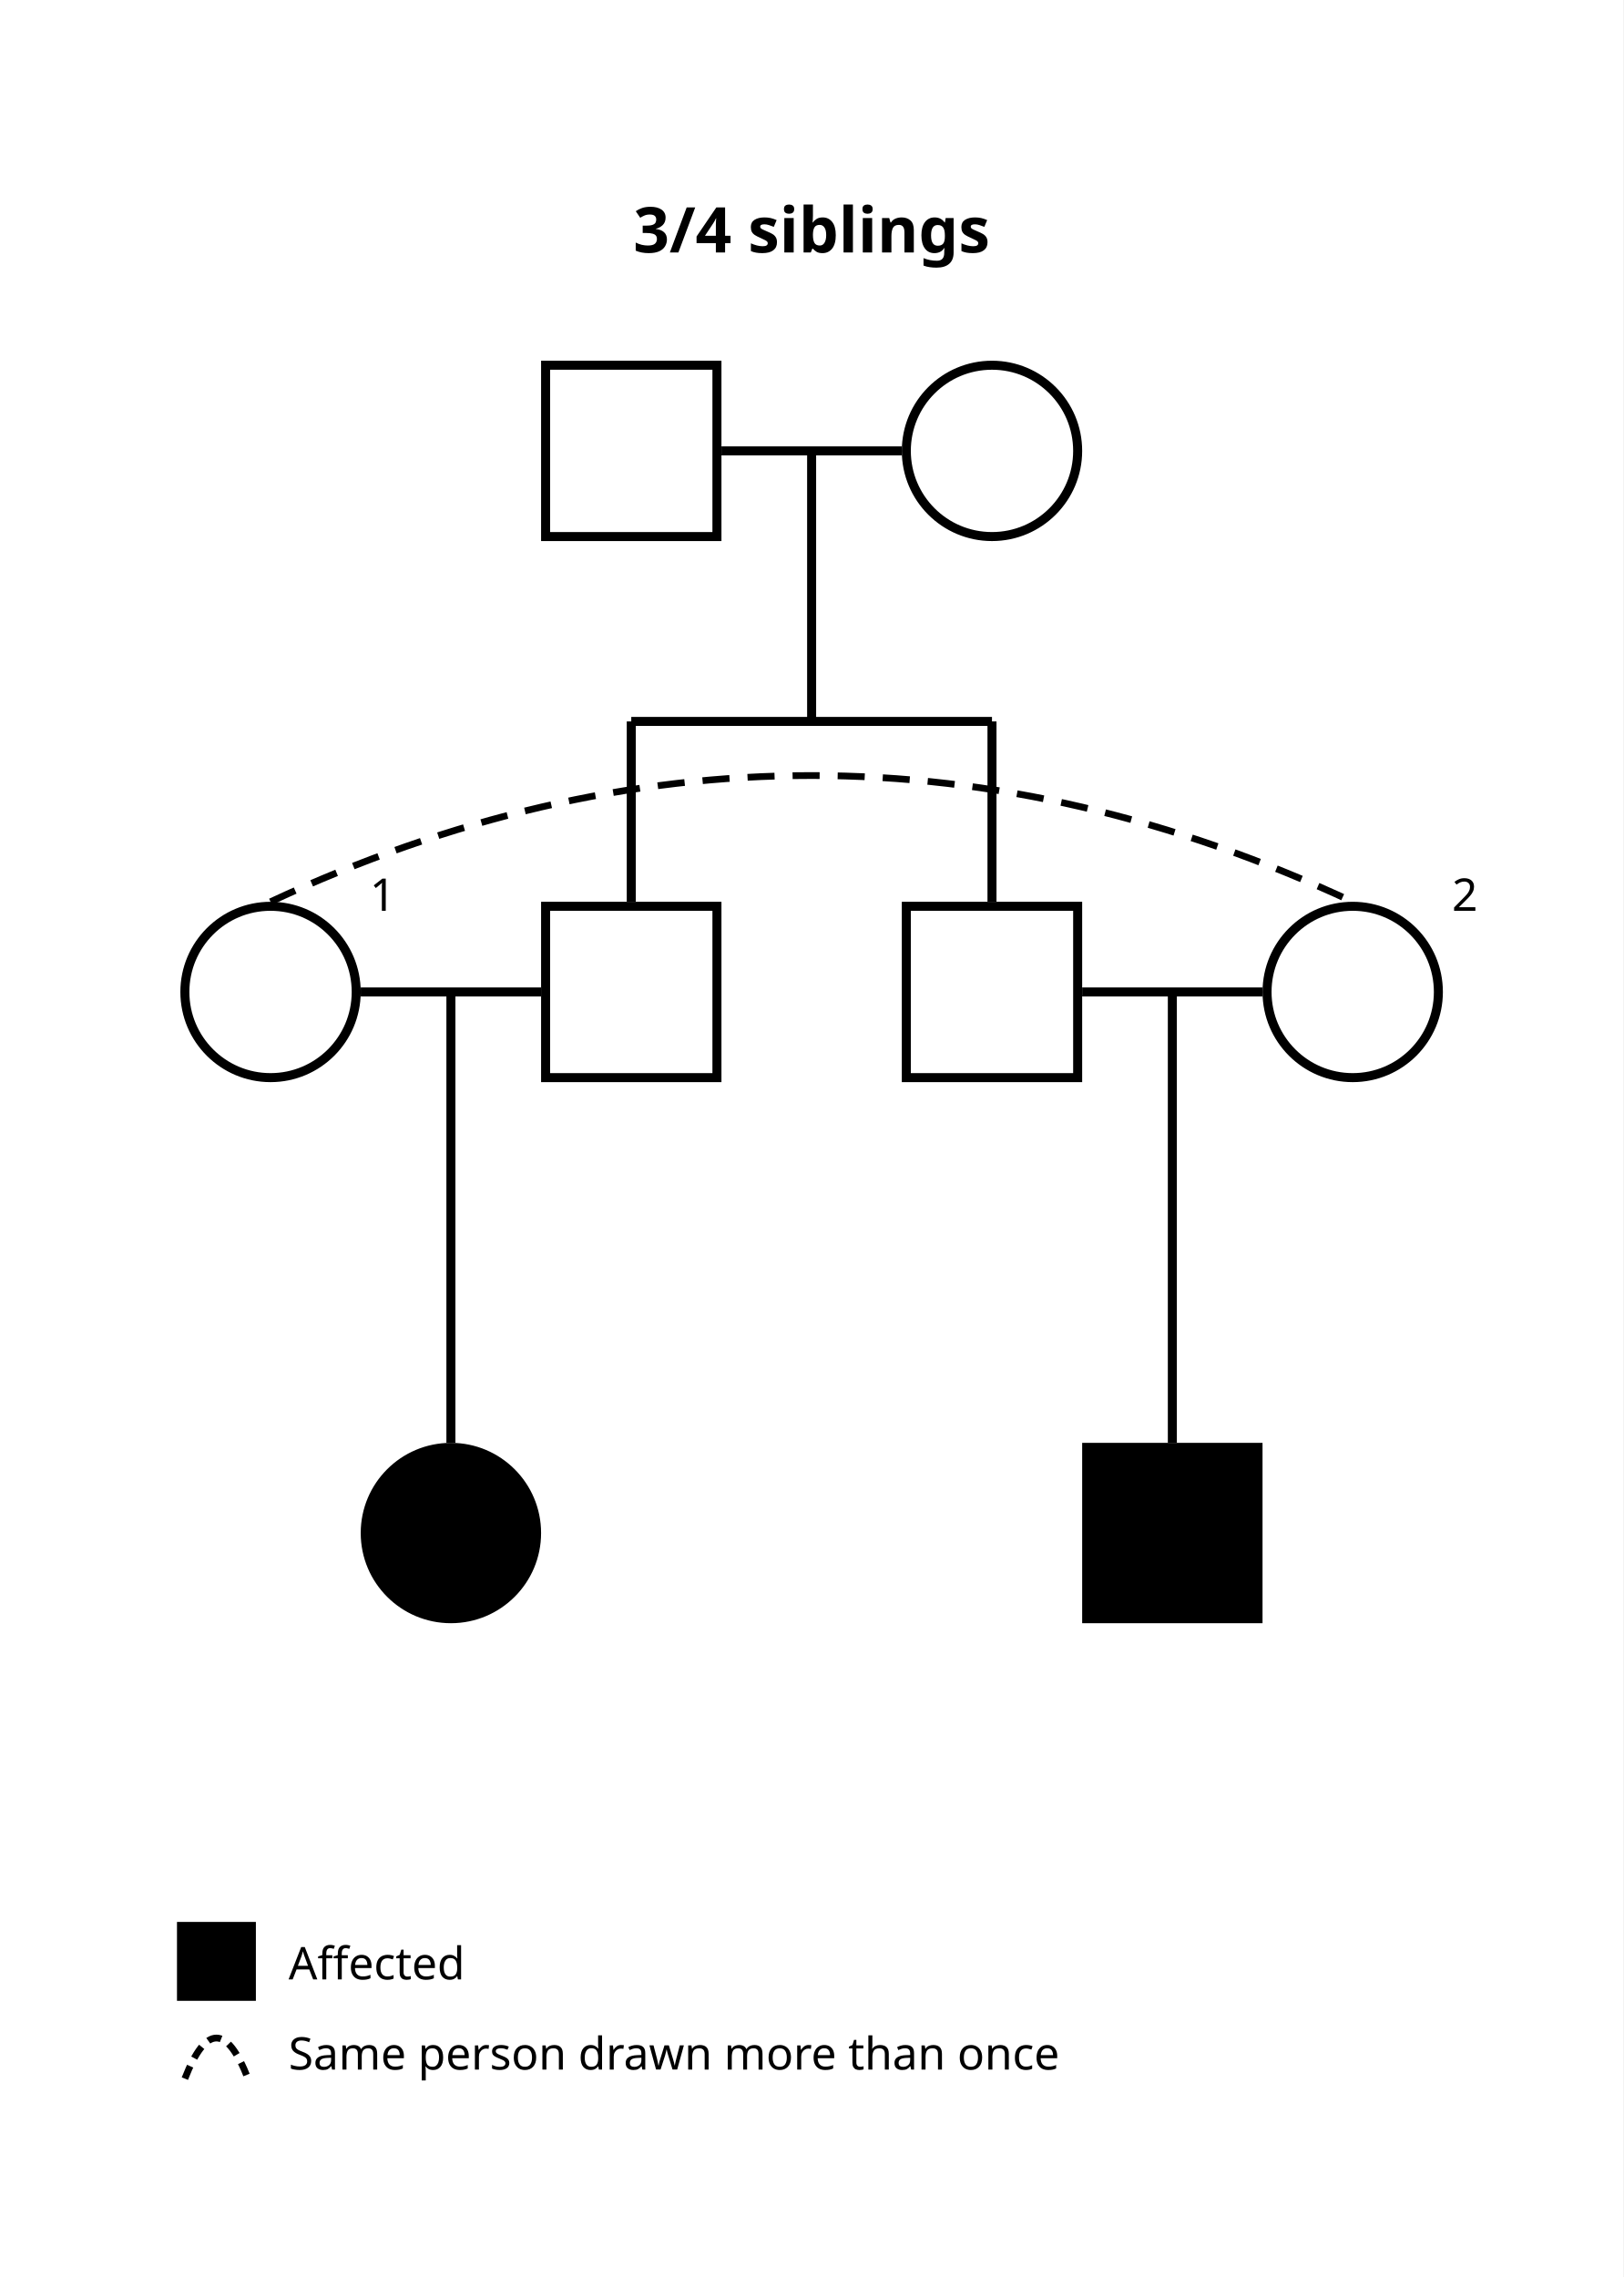
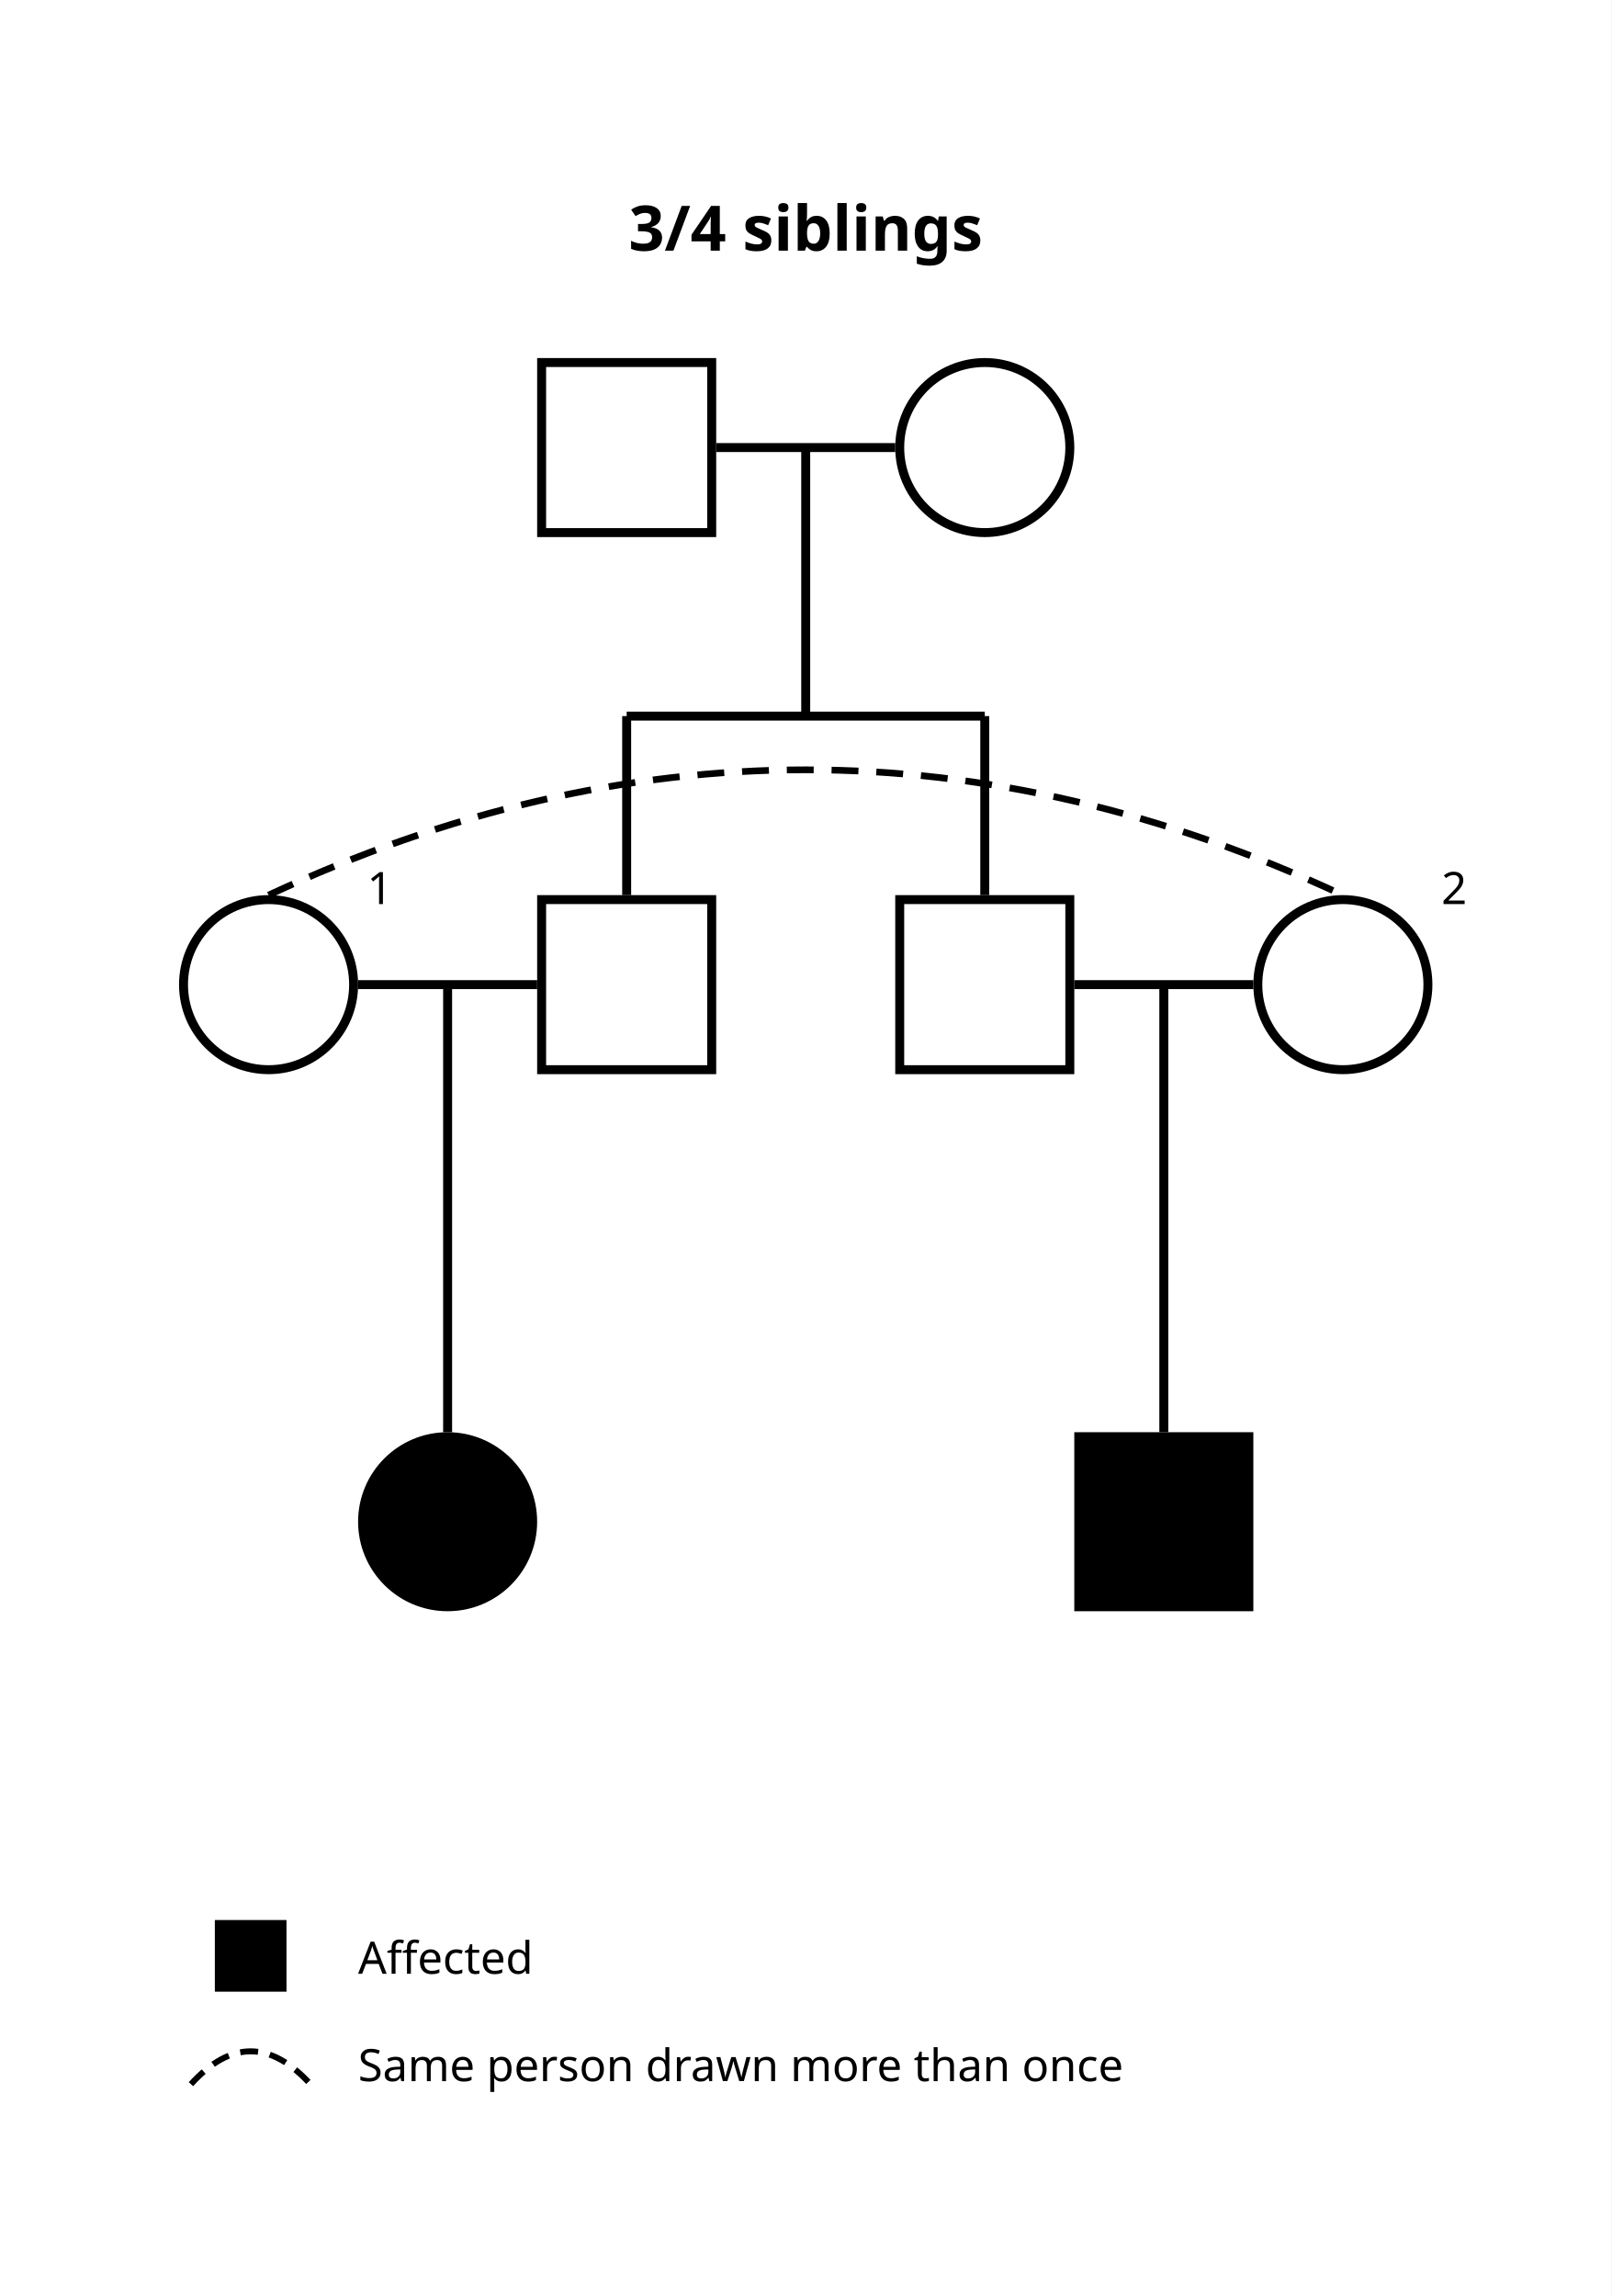
- <svg xmlns="http://www.w3.org/2000/svg" width="360" height="505" viewBox="0 0 360 505">
+ <svg xmlns="http://www.w3.org/2000/svg" width="360" height="513" viewBox="0 0 360 513">
  <defs>
    <marker id="proband-arrowhead" markerWidth="6" markerHeight="6" refX="6" refY="3" orient="auto">
      <path d="M 0 0 L 6 3 L 0 6 Z" fill="black" />
    </marker>
  </defs>
-   <rect width="360" height="505" fill="white" />
+   <rect width="360" height="513" fill="white" />
  <g class="chart-title">
    <text x="180" y="56" text-anchor="middle" font-family="sans-serif" font-size="14" font-weight="bold" fill="black" style="user-select:none">3/4 siblings</text>
  </g>
  <g transform="translate(60 100)">
    <g class="couple-lines">
      <path d="M 100 0 L 140 0" stroke="black" stroke-width="2" fill="none" />
      <path d="M 20 120 L 60 120" stroke="black" stroke-width="2" fill="none" />
      <path d="M 180 120 L 220 120" stroke="black" stroke-width="2" fill="none" />
    </g>
    <g class="sibship-lines">
      <path d="M 120 0 L 120 60 M 80 60 L 160 60 M 80 60 L 80 100 M 160 60 L 160 100" stroke="black" stroke-width="2" fill="none" />
      <path d="M 40 120 L 40 180 M 40 180 L 40 180 M 40 180 L 40 220" stroke="black" stroke-width="2" fill="none" />
      <path d="M 200 120 L 200 180 M 200 180 L 200 180 M 200 180 L 200 220" stroke="black" stroke-width="2" fill="none" />
    </g>
    <g class="assisted-lines">
</g>
    <g class="duplicate-arcs">
      <path d="M 0 100 Q 120 44 240 100" stroke="black" stroke-width="1.5" stroke-dasharray="6 4" fill="none" />
    </g>
    <g class="symbols">
      <g transform="translate(80 0)">
        <g transform="translate(-20 -20)">
          <g>
            <g>
              <rect x="1" y="1" width="38" height="38" stroke="black" stroke-width="2" fill="white" />
            </g>
          </g>
        </g>
      </g>
      <g transform="translate(160 0)">
        <g transform="translate(-20 -20)">
          <g>
            <g>
              <circle cx="20" cy="20" r="19" stroke="black" stroke-width="2" fill="white" />
            </g>
          </g>
        </g>
      </g>
      <g transform="translate(0 120)">
        <g transform="translate(-20 -20)">
          <g>
            <g>
              <circle cx="20" cy="20" r="19" stroke="black" stroke-width="2" fill="white" />
            </g>
          </g>
          <text data-copy-number="1" x="42" y="2" font-family="sans-serif" font-size="10" fill="black" style="pointer-events:none;user-select:none">1</text>
        </g>
      </g>
      <g transform="translate(80 120)">
        <g transform="translate(-20 -20)">
          <g>
            <g>
              <rect x="1" y="1" width="38" height="38" stroke="black" stroke-width="2" fill="white" />
            </g>
          </g>
        </g>
      </g>
      <g transform="translate(160 120)">
        <g transform="translate(-20 -20)">
          <g>
            <g>
              <rect x="1" y="1" width="38" height="38" stroke="black" stroke-width="2" fill="white" />
            </g>
          </g>
        </g>
      </g>
      <g transform="translate(240 120)">
        <g transform="translate(-20 -20)">
          <g>
            <g>
              <circle cx="20" cy="20" r="19" stroke="black" stroke-width="2" fill="white" />
            </g>
          </g>
          <text data-copy-number="2" x="42" y="2" font-family="sans-serif" font-size="10" fill="black" style="pointer-events:none;user-select:none">2</text>
        </g>
      </g>
      <g transform="translate(40 240)">
        <g transform="translate(-20 -20)">
          <g>
            <g>
              <circle cx="20" cy="20" r="19" stroke="black" stroke-width="2" fill="black" />
            </g>
          </g>
        </g>
      </g>
      <g transform="translate(200 240)">
        <g transform="translate(-20 -20)">
          <g>
            <g>
              <rect x="1" y="1" width="38" height="38" stroke="black" stroke-width="2" fill="black" />
            </g>
          </g>
        </g>
      </g>
    </g>
    <g class="labels">
      <g transform="translate(60 -20)">
        <g transform="translate(20 20)" style="user-select:none" />
      </g>
      <g transform="translate(140 -20)">
        <g transform="translate(20 20)" style="user-select:none" />
      </g>
      <g transform="translate(-20 100)">
        <g transform="translate(20 20)" style="user-select:none" />
      </g>
      <g transform="translate(60 100)">
        <g transform="translate(20 20)" style="user-select:none" />
      </g>
      <g transform="translate(140 100)">
        <g transform="translate(20 20)" style="user-select:none" />
      </g>
      <g transform="translate(220 100)">
        <g transform="translate(20 20)" style="user-select:none" />
      </g>
      <g transform="translate(20 220)">
        <g transform="translate(20 20)" style="user-select:none" />
      </g>
      <g transform="translate(180 220)">
        <g transform="translate(20 20)" style="user-select:none" />
      </g>
    </g>
    <g class="consanguinity-labels">
</g>
  </g>
  <g class="pedigree-key" transform="translate(0 425)">
-     <rect x="40" y="2" width="16" height="16" fill="black" stroke="black" stroke-width="1.5" />
-     <text x="64" y="14" font-family="sans-serif" font-size="10" fill="black">Affected</text>
-     <path d="M 41 36 Q 48 18 55 36" fill="none" stroke="black" stroke-width="1.5" stroke-dasharray="3 2" />
-     <text x="64" y="34" font-family="sans-serif" font-size="10" fill="black">Same person drawn more than once</text>
+     <g transform="translate(56 12) scale(0.667) translate(-14 -14)">
+       <svg width="28" height="28" viewBox="-2 -2 28 28">
+         <rect x="1" y="1" width="22" height="22" stroke="black" stroke-width="2" fill="black" />
+       </svg>
+     </g>
+     <text x="80" y="16" font-family="sans-serif" font-size="10" fill="black">Affected</text>
+     <g transform="translate(56 36) scale(0.667) translate(-24 -10)">
+       <svg width="48" height="20" viewBox="0 0 48 20">
+         <path d="M 4 17 Q 24 -5 44 17" stroke="black" stroke-width="2" stroke-dasharray="6 4" fill="none" />
+       </svg>
+     </g>
+     <text x="80" y="40" font-family="sans-serif" font-size="10" fill="black">Same person drawn more than once</text>
  </g>
</svg>
